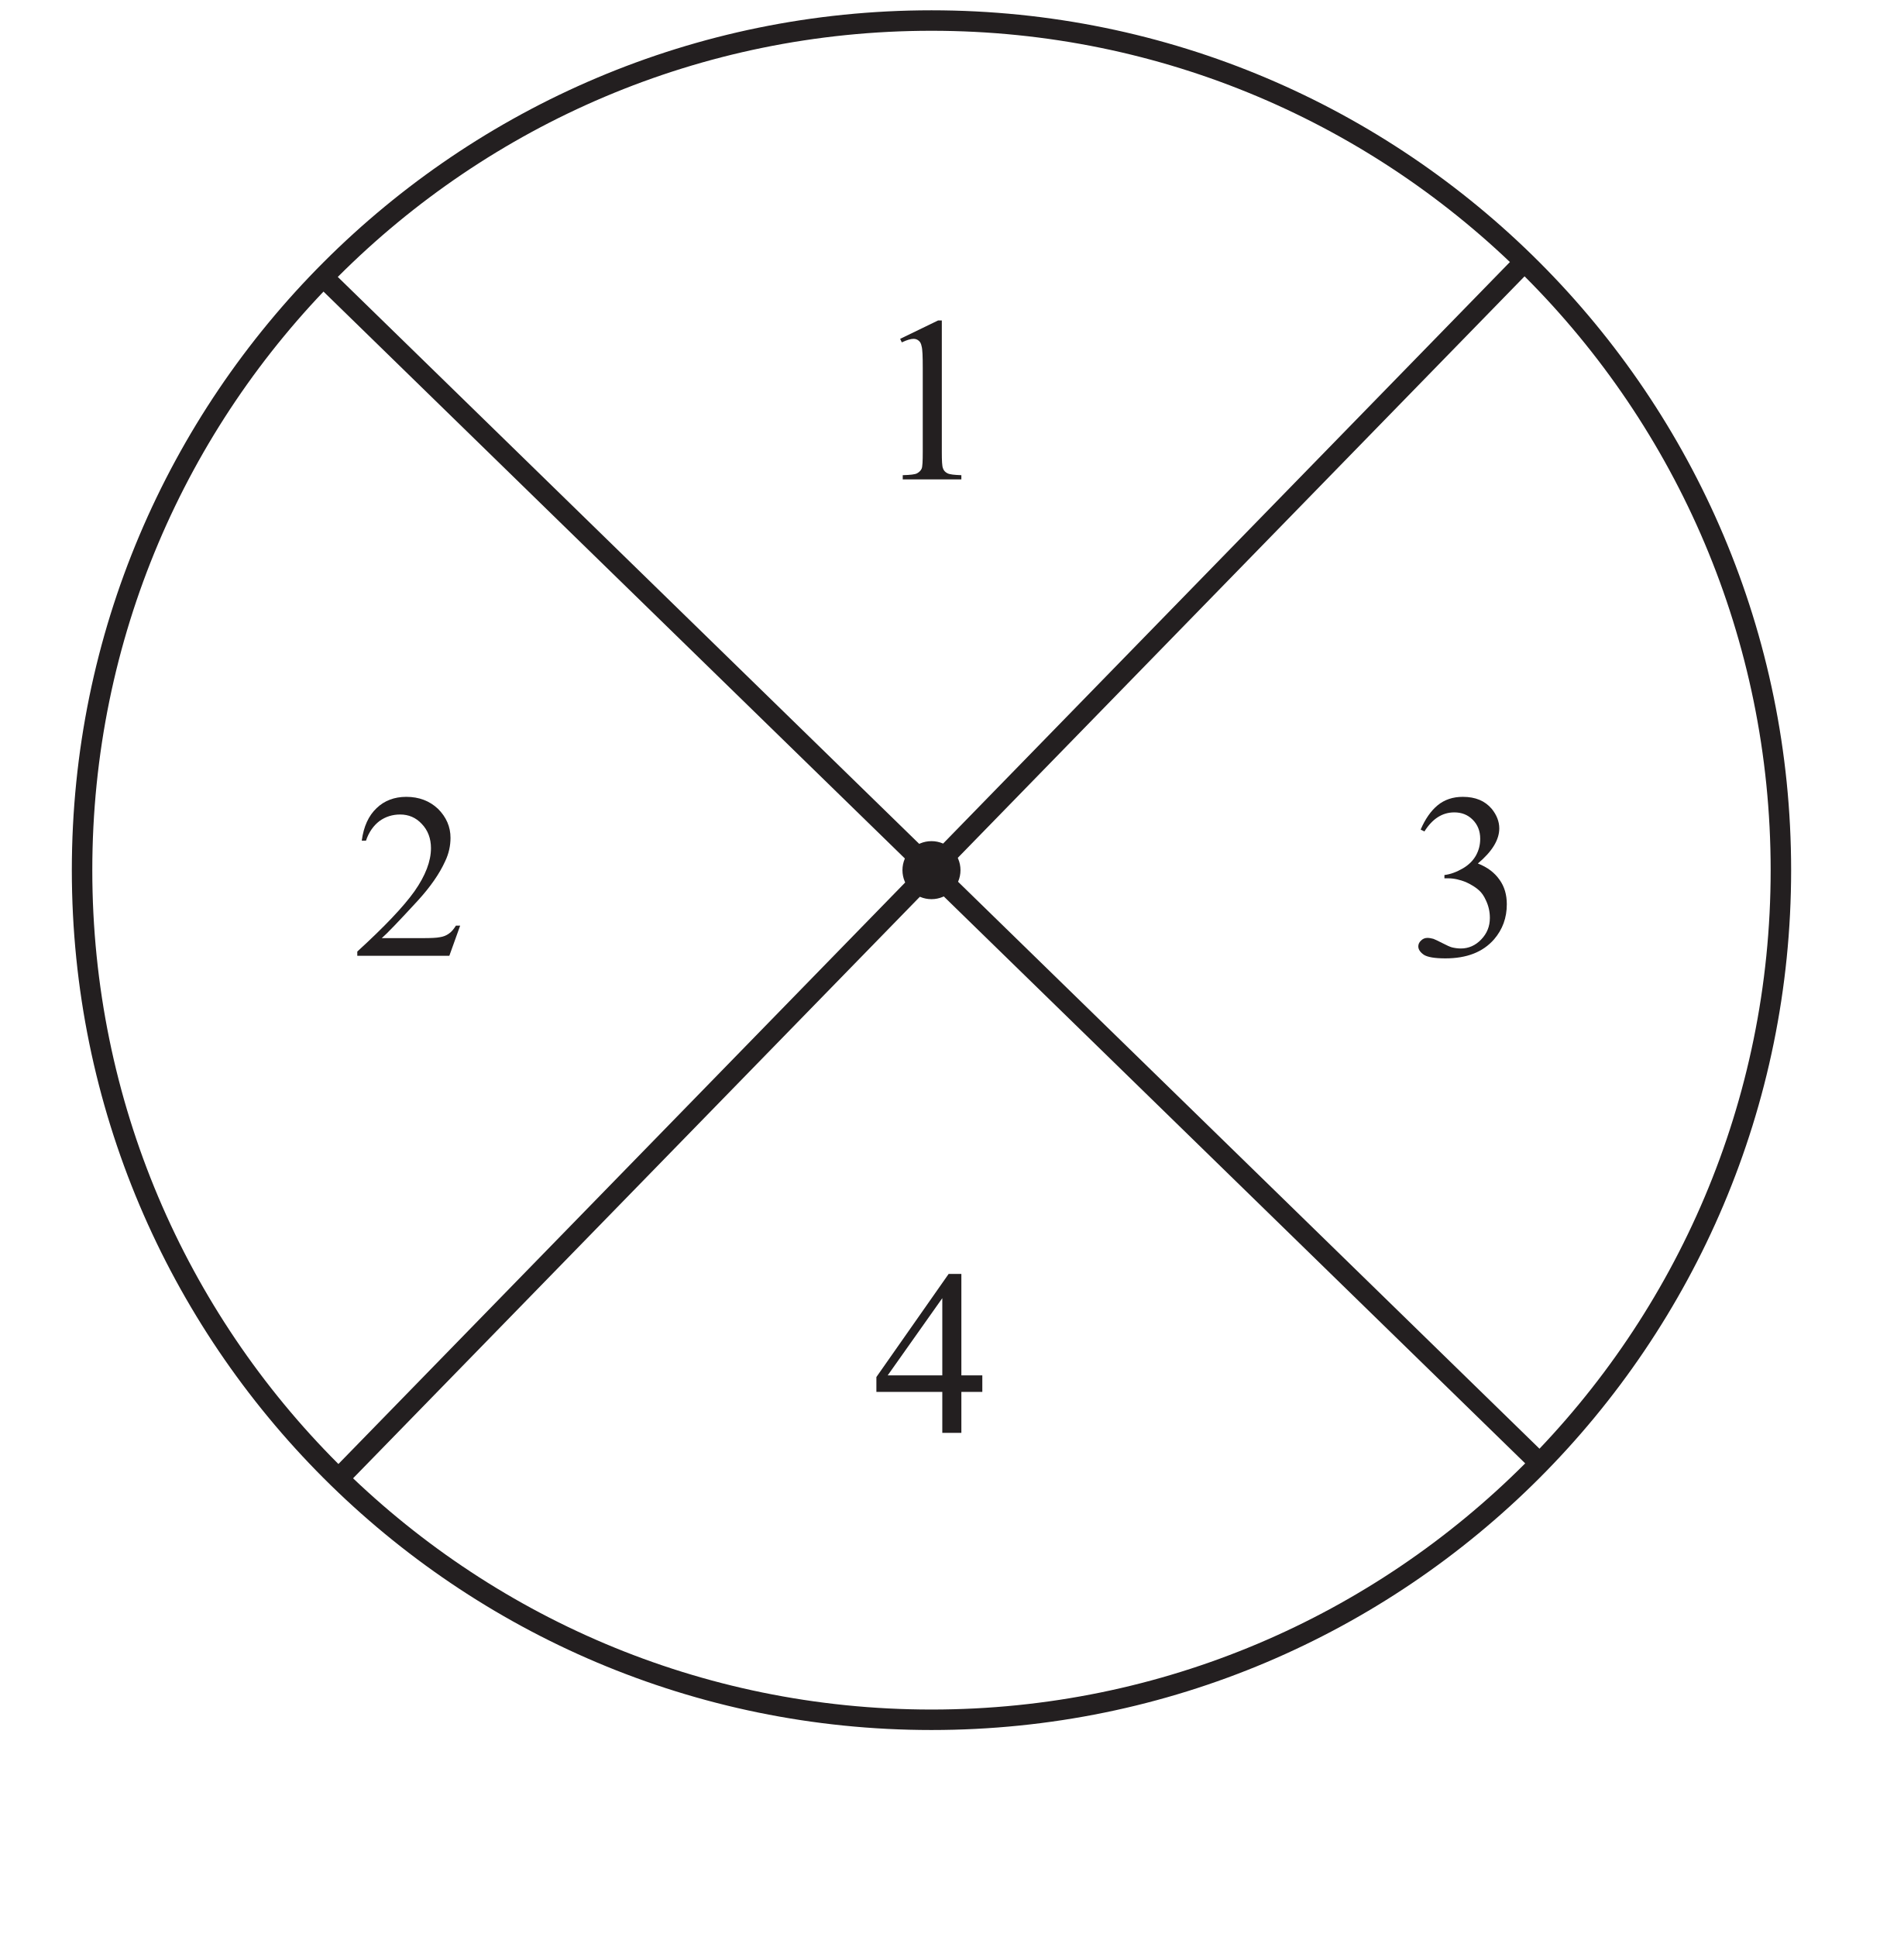
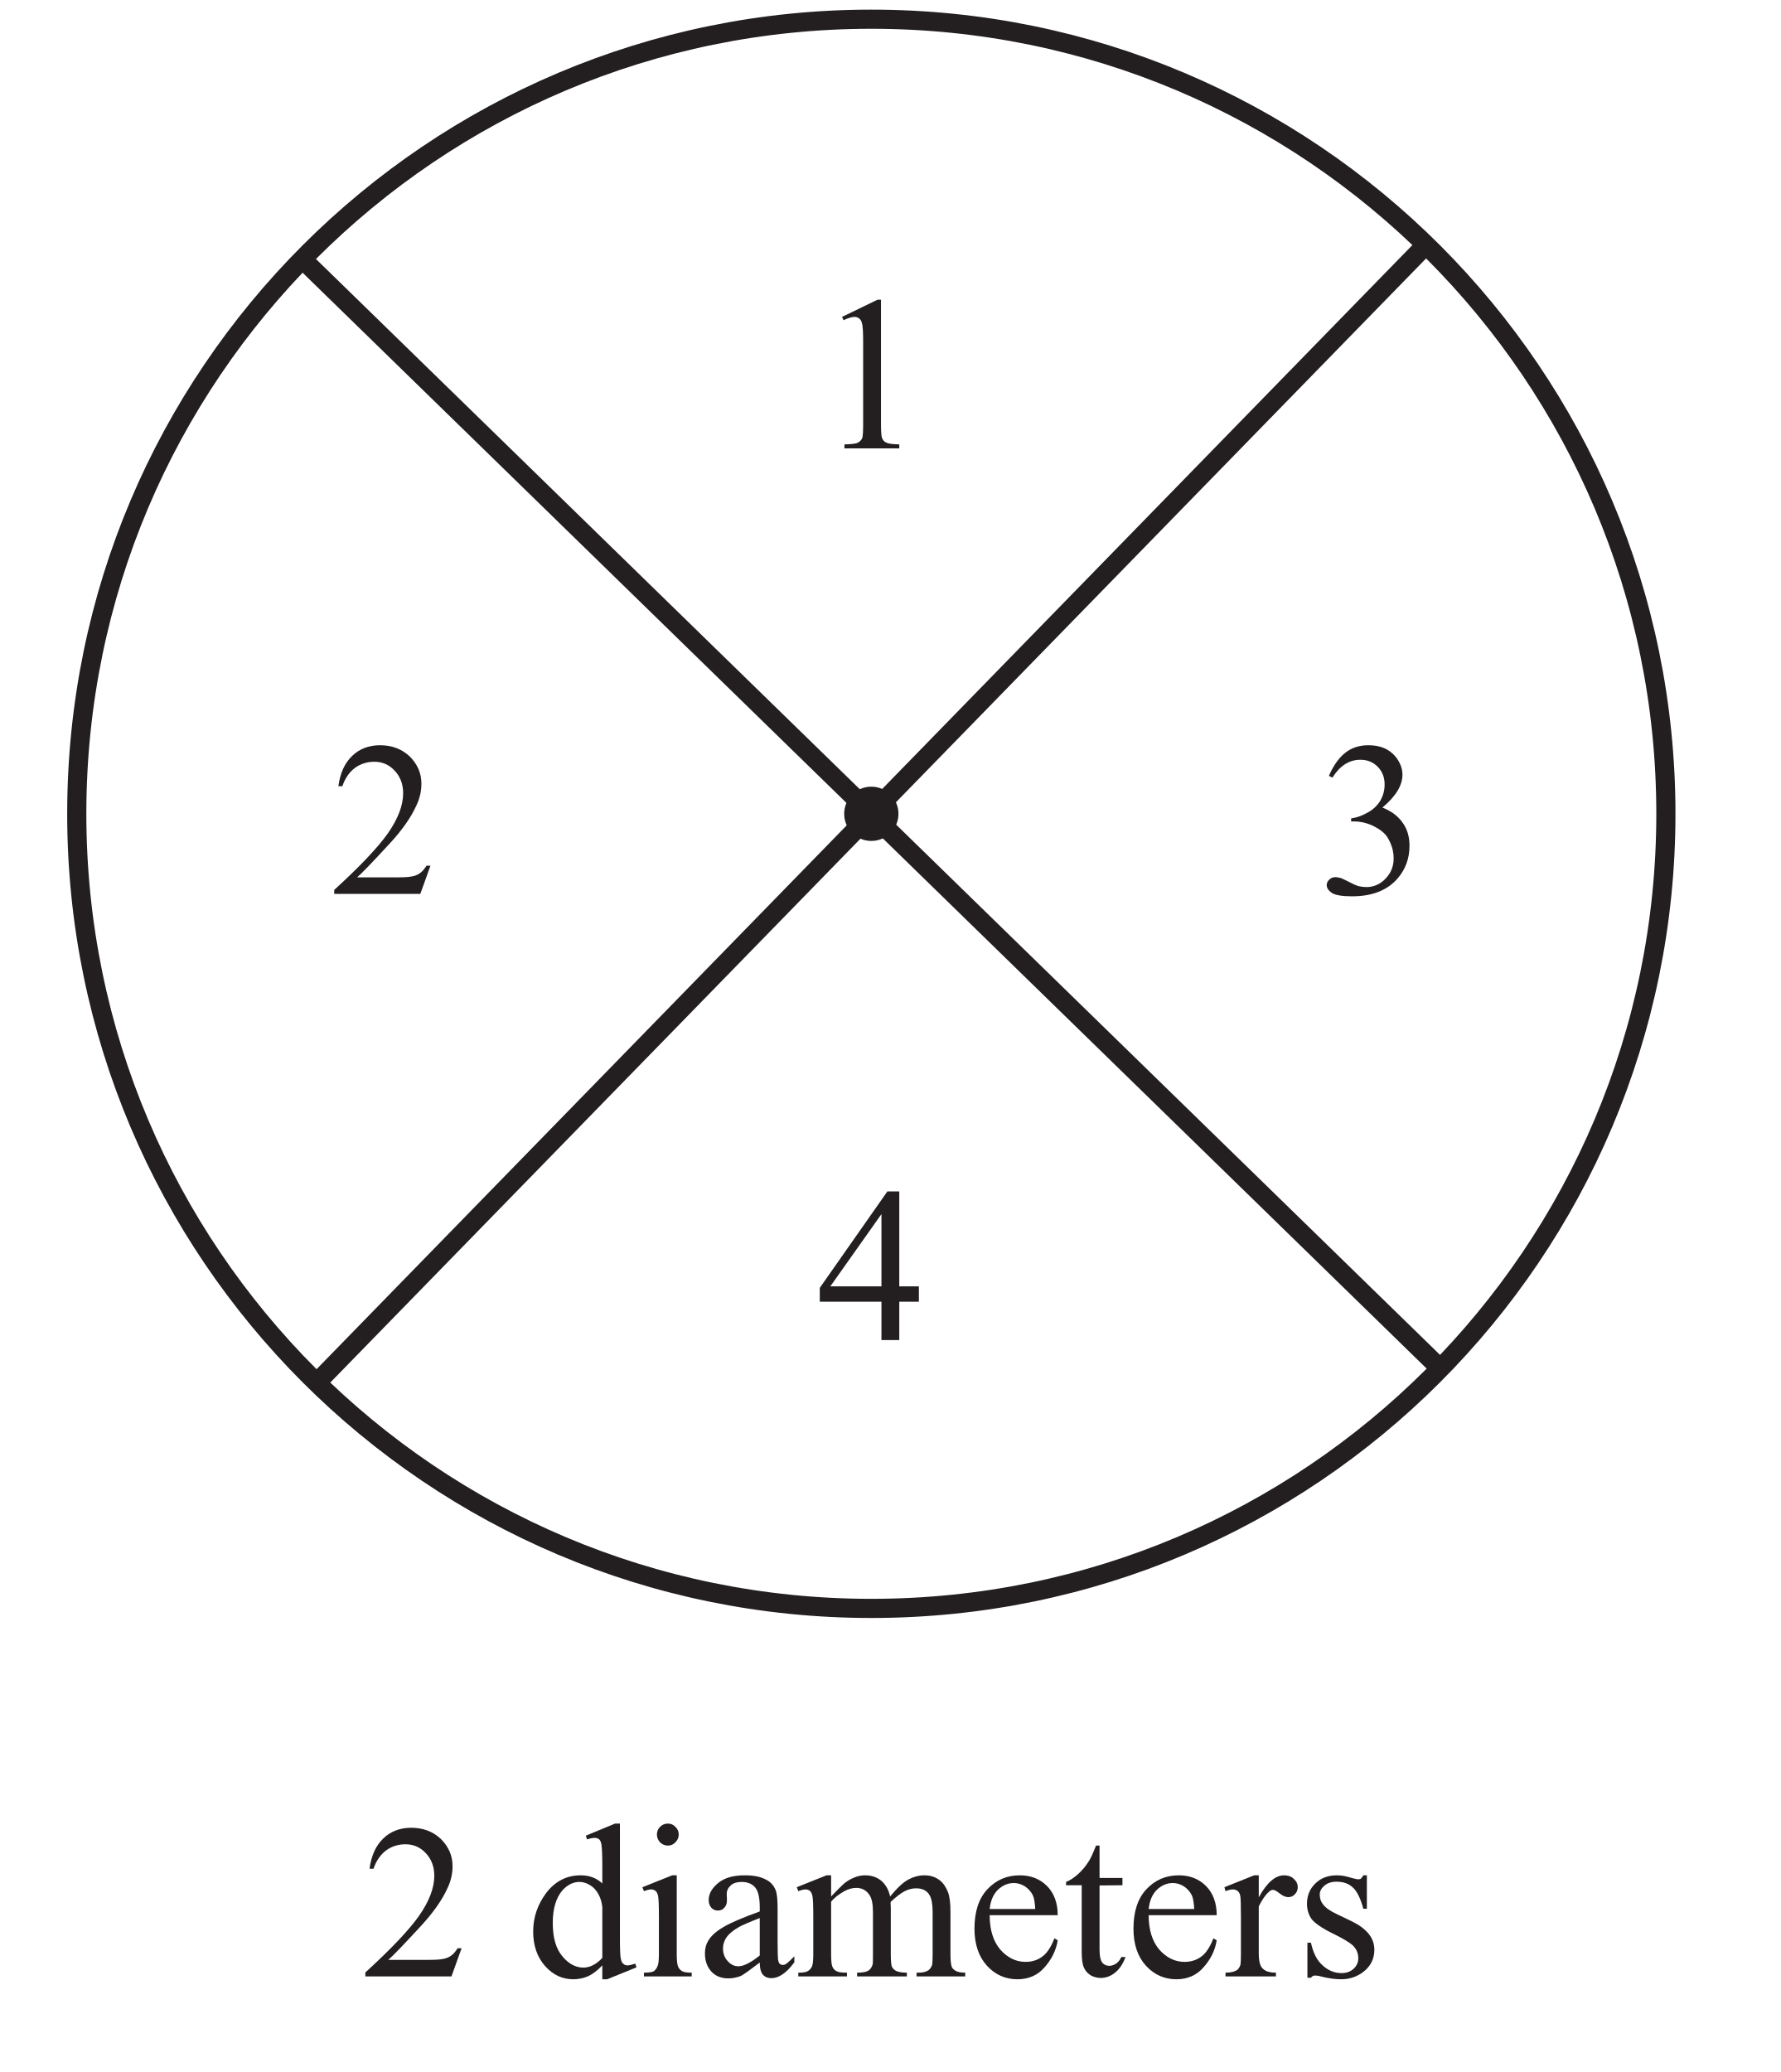
- <svg xmlns="http://www.w3.org/2000/svg" xmlns:xlink="http://www.w3.org/1999/xlink" data-id="0607_2022MJ_53_q02_diagram2" data-width-mm="32.81" data-height-mm="33.37" data-measure="false" data-source="0607/53 MJ 2022 p3" version="1.1" width="93" height="94.6" viewBox="0 0 93 94.6">
+ <svg xmlns="http://www.w3.org/2000/svg" xmlns:xlink="http://www.w3.org/1999/xlink" data-id="0607_2022MJ_53_q02_diagram2" data-width-mm="32.81" data-height-mm="38.17" data-measure="false" data-source="0607/53 MJ 2022 p3" version="1.1" width="93" height="108.2" viewBox="0 0 93 108.2">
  <defs>
    <clipPath id="clip_1">
-       <path transform="matrix(1,0,0,-1,-359.2,728.49)" d="M359.2 633.89H452.2V728.49H359.2Z" />
+       <path transform="matrix(1,0,0,-1,-359.2,728.490)" d="M359.2 620.290H452.2V728.49H359.2Z" />
    </clipPath>
    <clipPath id="clip_2">
-       <path transform="matrix(1,0,0,-1,-359.2,728.49)" d="M0 0H595.276V841.89H0Z" />
+       <path transform="matrix(1,0,0,-1,-359.2,728.490)" d="M0 0H595.276V841.89H0Z" />
    </clipPath>
    <clipPath id="clip_3">
-       <path transform="matrix(1,0,0,-1,-359.2,728.49)" d="M0 0H595.276V841.89H0Z" />
+       <path transform="matrix(1,0,0,-1,-359.2,728.490)" d="M0 0H595.276V841.89H0Z" />
    </clipPath>
    <clipPath id="clip_4">
-       <path transform="matrix(1,0,0,-1,-359.2,728.49)" d="M148.577 621.755H446.698V727.987H148.577Z" />
+       <path transform="matrix(1,0,0,-1,-359.2,728.490)" d="M148.577 621.755H446.698V727.987H148.577Z" />
    </clipPath>
    <clipPath id="clip_5">
-       <path transform="matrix(1,0,0,-1,-359.2,728.49)" d="M148.577 621.755H446.698V727.987H148.577Z" />
+       <path transform="matrix(1,0,0,-1,-359.2,728.490)" d="M148.577 621.755H446.698V727.987H148.577Z" />
    </clipPath>
    <clipPath id="clip_6">
-       <path transform="matrix(1,0,0,-1,-359.2,728.49)" d="M148.577 621.755H446.698V727.987H148.577Z" />
+       <path transform="matrix(1,0,0,-1,-359.2,728.490)" d="M148.577 621.755H446.698V727.987H148.577Z" />
    </clipPath>
    <clipPath id="clip_7">
-       <path transform="matrix(1,0,0,-1,-359.2,728.49)" d="M148.577 621.755H446.698V727.987H148.577Z" />
+       <path transform="matrix(1,0,0,-1,-359.2,728.490)" d="M148.577 621.755H446.698V727.987H148.577Z" />
    </clipPath>
+     <path id="font_8_21" d="M.458 .128 .412 0H.021V.018C.136 .123 .217 .208 .264 .274 .311 .341 .334 .402 .334 .457 .334 .498 .321 .533 .295 .560 .270 .587 .239 .600 .203 .600 .171 .600 .141 .591 .115 .572 .090 .553 .070 .525 .058 .489H.040C.048 .549 .069 .595 .103 .627 .136 .659 .179 .675 .229 .675 .283 .675 .328 .658 .364 .624 .399 .589 .417 .548 .417 .501 .417 .468 .410 .434 .394 .401 .370 .348 .331 .292 .277 .233 .196 .145 .145 .092 .125 .075H.298C.333 .075 .358 .076 .372 .079 .386 .081 .399 .086 .410 .094 .422 .102 .431 .114 .440 .128H.458Z" />
+     <path id="font_8_3" d="" />
+     <path id="font_8_71" d="M.347 .050C.325 .027 .304 .011 .283 .001 .262-.008 .239-.013 .215-.013 .166-.013 .124 .006 .087 .047 .051 .088 .033 .140 .033 .204 .033 .268 .053 .327 .093 .380 .134 .433 .186 .459 .249 .459 .288 .459 .321 .447 .347 .422V.505C.347 .556 .345 .588 .343 .599 .341 .611 .337 .619 .332 .623 .326 .627 .320 .629 .312 .629 .304 .629 .292 .627 .278 .622L.272 .639 .405 .694H.427V.176C.427 .124 .428 .092 .431 .081 .433 .069 .437 .061 .443 .057 .448 .052 .454 .050 .461 .050 .470 .050 .482 .053 .497 .058L.502 .041 .369-.013H.347V.050M.347 .084V.314C.345 .336 .339 .356 .329 .374 .319 .392 .306 .406 .290 .415 .274 .425 .258 .429 .243 .429 .215 .429 .189 .416 .166 .391 .137 .357 .122 .308 .122 .243 .122 .177 .136 .127 .165 .092 .194 .057 .226 .040 .261 .040 .290 .040 .319 .054 .347 .084Z" />
+     <path id="font_8_76" d="M.145 .694C.158 .694 .170 .689 .179 .679 .189 .670 .194 .658 .194 .644 .194 .631 .189 .619 .179 .609 .170 .599 .158 .594 .145 .594 .131 .594 .119 .599 .109 .609 .100 .619 .095 .631 .095 .644 .095 .658 .100 .670 .109 .679 .119 .689 .131 .694 .145 .694M.185 .459V.101C.185 .073 .187 .054 .191 .045 .195 .035 .201 .029 .209 .024 .217 .019 .232 .017 .253 .017V0H.036V.017C.057 .017 .072 .019 .080 .023 .087 .028 .093 .035 .097 .045 .102 .054 .104 .073 .104 .101V.272C.104 .321 .103 .352 .100 .367 .097 .377 .094 .384 .089 .388 .084 .392 .077 .395 .069 .395 .060 .395 .049 .392 .036 .387L.029 .405 .164 .459H.185Z" />
+     <path id="font_8_68" d="M.284 .063C.238 .028 .209 .007 .198 .002 .180-.005 .161-.009 .142-.009 .111-.009 .085 .000 .065 .021 .045 .043 .035 .070 .035 .105 .035 .127 .040 .146 .050 .162 .063 .184 .086 .205 .119 .224 .152 .244 .207 .267 .284 .295V.313C.284 .357 .277 .388 .263 .404 .249 .421 .228 .429 .201 .429 .181 .429 .164 .424 .152 .413 .140 .402 .134 .389 .134 .375L.135 .346C.135 .331 .131 .320 .123 .312 .116 .303 .106 .299 .093 .299 .081 .299 .071 .304 .064 .312 .056 .321 .052 .332 .052 .347 .052 .375 .067 .401 .095 .424 .124 .448 .164 .459 .216 .459 .256 .459 .288 .453 .313 .439 .333 .429 .347 .414 .356 .392 .362 .378 .365 .350 .365 .306V.155C.365 .112 .366 .086 .367 .076 .369 .067 .371 .060 .375 .057 .379 .054 .383 .052 .388 .052 .393 .052 .398 .053 .402 .056 .409 .060 .422 .072 .441 .091V.064C.405 .015 .370-.008 .337-.008 .321-.008 .308-.003 .299 .007 .289 .018 .284 .037 .284 .063M.284 .095V.265C.235 .246 .203 .232 .189 .224 .163 .209 .145 .194 .134 .179 .123 .163 .117 .146 .117 .128 .117 .104 .124 .085 .138 .070 .152 .054 .168 .046 .187 .046 .211 .046 .244 .063 .284 .095Z" />
+     <path id="font_8_80" d="M.164 .363C.196 .396 .215 .415 .221 .420 .236 .433 .252 .442 .269 .449 .285 .456 .302 .459 .319 .459 .347 .459 .371 .451 .391 .435 .411 .418 .425 .395 .432 .363 .465 .403 .493 .429 .517 .441 .540 .453 .563 .459 .588 .459 .612 .459 .633 .453 .651 .441 .670 .429 .684 .409 .695 .382 .702 .363 .706 .333 .706 .293V.101C.706 .073 .708 .054 .712 .043 .715 .036 .721 .030 .730 .025 .739 .020 .753 .017 .773 .017V0H.552V.017H.562C.581 .017 .596 .021 .606 .028 .614 .034 .619 .042 .623 .053 .624 .059 .625 .075 .625 .101V.292C.625 .328 .620 .354 .611 .369 .599 .390 .578 .400 .550 .400 .533 .400 .516 .396 .498 .387 .481 .378 .460 .362 .435 .339L.434 .334 .435 .313V.101C.435 .070 .437 .051 .440 .044 .444 .036 .450 .030 .459 .025 .469 .020 .485 .017 .508 .017V0H.282V.017C.306 .017 .323 .020 .333 .026 .342 .032 .348 .041 .352 .052 .354 .058 .354 .074 .354 .101V.292C.354 .328 .349 .354 .338 .370 .324 .391 .304 .402 .278 .402 .261 .402 .243 .397 .226 .388 .199 .373 .178 .357 .164 .339V.101C.164 .072 .166 .052 .170 .044 .174 .035 .180 .028 .188 .024 .196 .019 .212 .017 .236 .017V0H.015V.017C.036 .017 .050 .019 .058 .024 .066 .028 .072 .035 .077 .045 .081 .054 .083 .073 .083 .101V.271C.083 .320 .082 .352 .079 .366 .076 .377 .073 .384 .068 .388 .063 .392 .056 .395 .048 .395 .039 .395 .028 .392 .015 .387L.008 .405 .143 .459H.164V.363Z" />
+     <path id="font_8_72" d="M.106 .278C.106 .212 .122 .160 .154 .122 .187 .085 .225 .066 .269 .066 .298 .066 .324 .074 .345 .090 .367 .106 .385 .134 .400 .173L.415 .164C.408 .119 .388 .078 .355 .041 .323 .004 .281-.013 .232-.013 .178-.013 .132 .007 .094 .048 .056 .090 .037 .146 .037 .217 .037 .293 .056 .353 .095 .395 .135 .438 .184 .459 .243 .459 .293 .459 .334 .443 .367 .410 .399 .377 .415 .333 .415 .278H.106M.106 .306H.313C.311 .335 .308 .355 .303 .366 .295 .384 .282 .398 .266 .409 .250 .419 .233 .424 .216 .424 .189 .424 .165 .414 .143 .393 .122 .372 .110 .343 .106 .306Z" />
+     <path id="font_8_87" d="M.161 .594V.447H.265V.414L.161 .413V.122C.161 .093 .165 .074 .173 .063 .181 .053 .192 .048 .205 .048 .216 .048 .226 .052 .236 .058 .246 .065 .254 .075 .260 .088H.279C.267 .056 .251 .032 .230 .016 .210 .000 .188-.007 .166-.007 .151-.007 .136-.003 .122 .004 .108 .013 .097 .024 .090 .040 .083 .055 .080 .079 .080 .112V.414H.009V.429C.027 .436 .045 .448 .064 .465 .083 .482 .100 .503 .114 .526 .122 .539 .132 .561 .145 .594H.161Z" />
+     <path id="font_8_85" d="M.162 .459V.359C.199 .426 .237 .459 .277 .459 .295 .459 .310 .454 .321 .443 .333 .432 .339 .420 .339 .405 .339 .393 .335 .382 .326 .373 .318 .364 .308 .360 .296 .360 .284 .360 .272 .365 .258 .376 .243 .388 .233 .393 .226 .393 .220 .393 .214 .390 .207 .383 .192 .370 .177 .348 .162 .318V.104C.162 .079 .165 .061 .171 .048 .175 .039 .183 .032 .193 .026 .204 .020 .220 .017 .240 .017V0H.011V.017C.034 .017 .050 .021 .062 .028 .070 .033 .075 .042 .079 .053 .080 .059 .081 .075 .081 .101V.273C.081 .325 .080 .356 .078 .366 .076 .376 .072 .383 .066 .388 .060 .392 .053 .395 .045 .395 .035 .395 .023 .392 .011 .387L.006 .405 .141 .459H.162Z" />
+     <path id="font_8_86" d="M.320 .459V.307H.304C.291 .355 .275 .387 .256 .404 .237 .422 .212 .430 .182 .430 .159 .430 .141 .424 .127 .412 .113 .400 .106 .387 .106 .372 .106 .354 .111 .339 .122 .326 .132 .312 .152 .298 .183 .283L.254 .249C.320 .216 .354 .174 .354 .121 .354 .081 .338 .048 .307 .023 .277-.001 .242-.013 .204-.013 .177-.013 .145-.009 .110 .000 .100 .003 .091 .004 .084 .004 .076 .004 .071 .000 .066-.006H.050V.153H.066C.076 .107 .093 .073 .119 .050 .144 .027 .173 .015 .205 .015 .228 .015 .246 .022 .260 .035 .274 .048 .281 .064 .281 .082 .281 .105 .273 .123 .258 .139 .242 .154 .210 .173 .163 .196 .116 .219 .085 .241 .070 .259 .056 .278 .048 .302 .048 .330 .048 .367 .061 .398 .086 .422 .111 .447 .144 .459 .184 .459 .202 .459 .223 .456 .248 .448 .265 .443 .276 .441 .281 .441 .286 .441 .291 .442 .293 .444 .296 .447 .300 .452 .304 .459H.320Z" />
    <path id="font_8_20" d="M.117 .597 .278 .675H.294V.117C.294 .080 .295 .056 .299 .047 .302 .038 .308 .031 .318 .026 .328 .021 .347 .019 .377 .018V0H.128V.018C.160 .019 .180 .021 .189 .026 .198 .031 .204 .037 .208 .045 .212 .053 .213 .077 .213 .117V.474C.213 .522 .212 .553 .208 .566 .206 .577 .202 .584 .196 .589 .190 .594 .183 .597 .174 .597 .162 .597 .145 .592 .124 .582L.117 .597Z" />
-     <path id="font_8_21" d="M.458 .128 .412 0H.021V.018C.136 .123 .217 .208 .264 .274 .311 .341 .334 .402 .334 .457 .334 .498 .321 .533 .295 .560 .270 .587 .239 .600 .203 .600 .171 .600 .141 .591 .115 .572 .090 .553 .070 .525 .058 .489H.040C.048 .549 .069 .595 .103 .627 .136 .659 .179 .675 .229 .675 .283 .675 .328 .658 .364 .624 .399 .589 .417 .548 .417 .501 .417 .468 .410 .434 .394 .401 .370 .348 .331 .292 .277 .233 .196 .145 .145 .092 .125 .075H.298C.333 .075 .358 .076 .372 .079 .386 .081 .399 .086 .410 .094 .422 .102 .431 .114 .440 .128H.458Z" />
    <path id="font_8_22" d="M.050 .536C.069 .580 .093 .615 .122 .639 .151 .663 .187 .675 .229 .675 .283 .675 .323 .658 .352 .624 .373 .598 .384 .570 .384 .541 .384 .493 .354 .443 .293 .392 .334 .376 .364 .353 .385 .323 .406 .294 .416 .259 .416 .219 .416 .161 .398 .112 .362 .070 .314 .015 .245-.011 .155-.011 .111-.011 .080-.006 .064 .004 .048 .015 .040 .027 .040 .040 .040 .049 .044 .058 .052 .065 .059 .072 .068 .076 .079 .076 .087 .076 .096 .074 .104 .072 .110 .070 .122 .064 .142 .054 .161 .044 .175 .038 .182 .036 .194 .033 .207 .031 .221 .031 .254 .031 .283 .044 .307 .069 .332 .095 .344 .125 .344 .161 .344 .186 .339 .211 .327 .236 .319 .254 .309 .268 .299 .277 .285 .290 .266 .302 .242 .313 .217 .323 .192 .329 .167 .329H.151V.343C.177 .346 .203 .356 .229 .371 .255 .386 .273 .405 .285 .426 .297 .448 .303 .471 .303 .497 .303 .530 .292 .557 .271 .578 .250 .599 .224 .609 .193 .609 .142 .609 .100 .582 .066 .528L.050 .536Z" />
    <path id="font_8_23" d="M.465 .244V.174H.376V0H.295V.174H.015V.237L.322 .675H.376V.244H.465M.295 .244V.572L.063 .244H.295Z" />
    <clipPath id="clip_9">
-       <path transform="matrix(1,0,0,-1,-359.2,728.49)" d="M367.43 430.34H498.244V561.154H367.43Z" />
+       <path transform="matrix(1,0,0,-1,-359.2,728.490)" d="M367.43 430.34H498.244V561.154H367.43Z" />
    </clipPath>
  </defs>
  <g clip-path="url(#clip_1)">
    <g clip-path="url(#clip_2)">
      <g clip-path="url(#clip_3)" />
      <g clip-path="url(#clip_4)">
        <path transform="matrix(1,0,0,-1,-127.134,42.497)" stroke-width="1" stroke-linecap="butt" stroke-miterlimit="4" stroke-linejoin="miter" fill="none" stroke="#231f20" d="M0 0C0-22.916-18.577-41.494-41.494-41.494-64.41-41.494-82.988-22.916-82.988 0-82.988 22.916-64.41 41.494-41.494 41.494-18.577 41.494 0 22.916 0 0Z" />
      </g>
      <g clip-path="url(#clip_5)" />
      <g clip-path="url(#clip_6)">
        <path transform="matrix(1,0,0,-1,86.997,42.497)" stroke-width="1" stroke-linecap="butt" stroke-miterlimit="4" stroke-linejoin="miter" fill="none" stroke="#231f20" d="M0 0C0-22.916-18.577-41.494-41.494-41.494-64.41-41.494-82.988-22.916-82.988 0-82.988 22.916-64.41 41.494-41.494 41.494-18.577 41.494 0 22.916 0 0Z" />
        <path transform="matrix(1,0,0,-1,46.920,42.497)" d="M0 0C0-.783-.635-1.417-1.417-1.417-2.2-1.417-2.835-.783-2.835 0-2.835 .783-2.2 1.417-1.417 1.417-.635 1.417 0 .783 0 0" fill="#231f20" />
      </g>
-       <g clip-path="url(#clip_7)" />
+       <g clip-path="url(#clip_7)">
+         <use data-text="2" xlink:href="#font_8_21" transform="matrix(11.5,0,0,-11.5,18.839,103.208)" fill="#231f20" />
+         <use data-text="d" xlink:href="#font_8_71" transform="matrix(11.5,0,0,-11.5,27.464,103.208)" fill="#231f20" />
+         <use data-text="i" xlink:href="#font_8_76" transform="matrix(11.5,0,0,-11.5,33.214,103.208)" fill="#231f20" />
+         <use data-text="a" xlink:href="#font_8_68" transform="matrix(11.5,0,0,-11.5,36.411,103.208)" fill="#231f20" />
+         <use data-text="m" xlink:href="#font_8_80" transform="matrix(11.5,0,0,-11.5,41.517,103.208)" fill="#231f20" />
+         <use data-text="e" xlink:href="#font_8_72" transform="matrix(11.5,0,0,-11.5,50.464,103.208)" fill="#231f20" />
+         <use data-text="t" xlink:href="#font_8_87" transform="matrix(11.5,0,0,-11.5,55.570,103.208)" fill="#231f20" />
+         <use data-text="e" xlink:href="#font_8_72" transform="matrix(11.5,0,0,-11.5,58.767,103.208)" fill="#231f20" />
+         <use data-text="r" xlink:href="#font_8_85" transform="matrix(11.5,0,0,-11.5,63.873,103.208)" fill="#231f20" />
+         <use data-text="s" xlink:href="#font_8_86" transform="matrix(11.5,0,0,-11.5,67.702,103.208)" fill="#231f20" />
+       </g>
      <path transform="matrix(1,0,0,-1,16.536,72.211)" stroke-width="1" stroke-linecap="butt" stroke-miterlimit="4" stroke-linejoin="miter" fill="none" stroke="#231f20" d="M0 0 57.935 59.428" />
-       <path transform="matrix(1,0,0,-1,75.217,71.464)" stroke-width="1" stroke-linecap="butt" stroke-miterlimit="4" stroke-linejoin="miter" fill="none" stroke="#231f20" d="M0 0-59.428 57.935" />
+       <path transform="matrix(1,0,0,-1,75.217,71.465)" stroke-width="1" stroke-linecap="butt" stroke-miterlimit="4" stroke-linejoin="miter" fill="none" stroke="#231f20" d="M0 0-59.428 57.935" />
      <use data-text="1" xlink:href="#font_8_20" transform="matrix(11.5,0,0,-11.5,42.627,23.414)" fill="#231f20" />
      <use data-text="2" xlink:href="#font_8_21" transform="matrix(11.5,0,0,-11.5,17.212,46.679)" fill="#231f20" />
      <use data-text="3" xlink:href="#font_8_22" transform="matrix(11.5,0,0,-11.5,68.824,46.679)" fill="#231f20" />
      <use data-text="4" xlink:href="#font_8_23" transform="matrix(11.5,0,0,-11.5,42.639,69.978)" fill="#231f20" />
      <g clip-path="url(#clip_9)" />
    </g>
  </g>
</svg>
